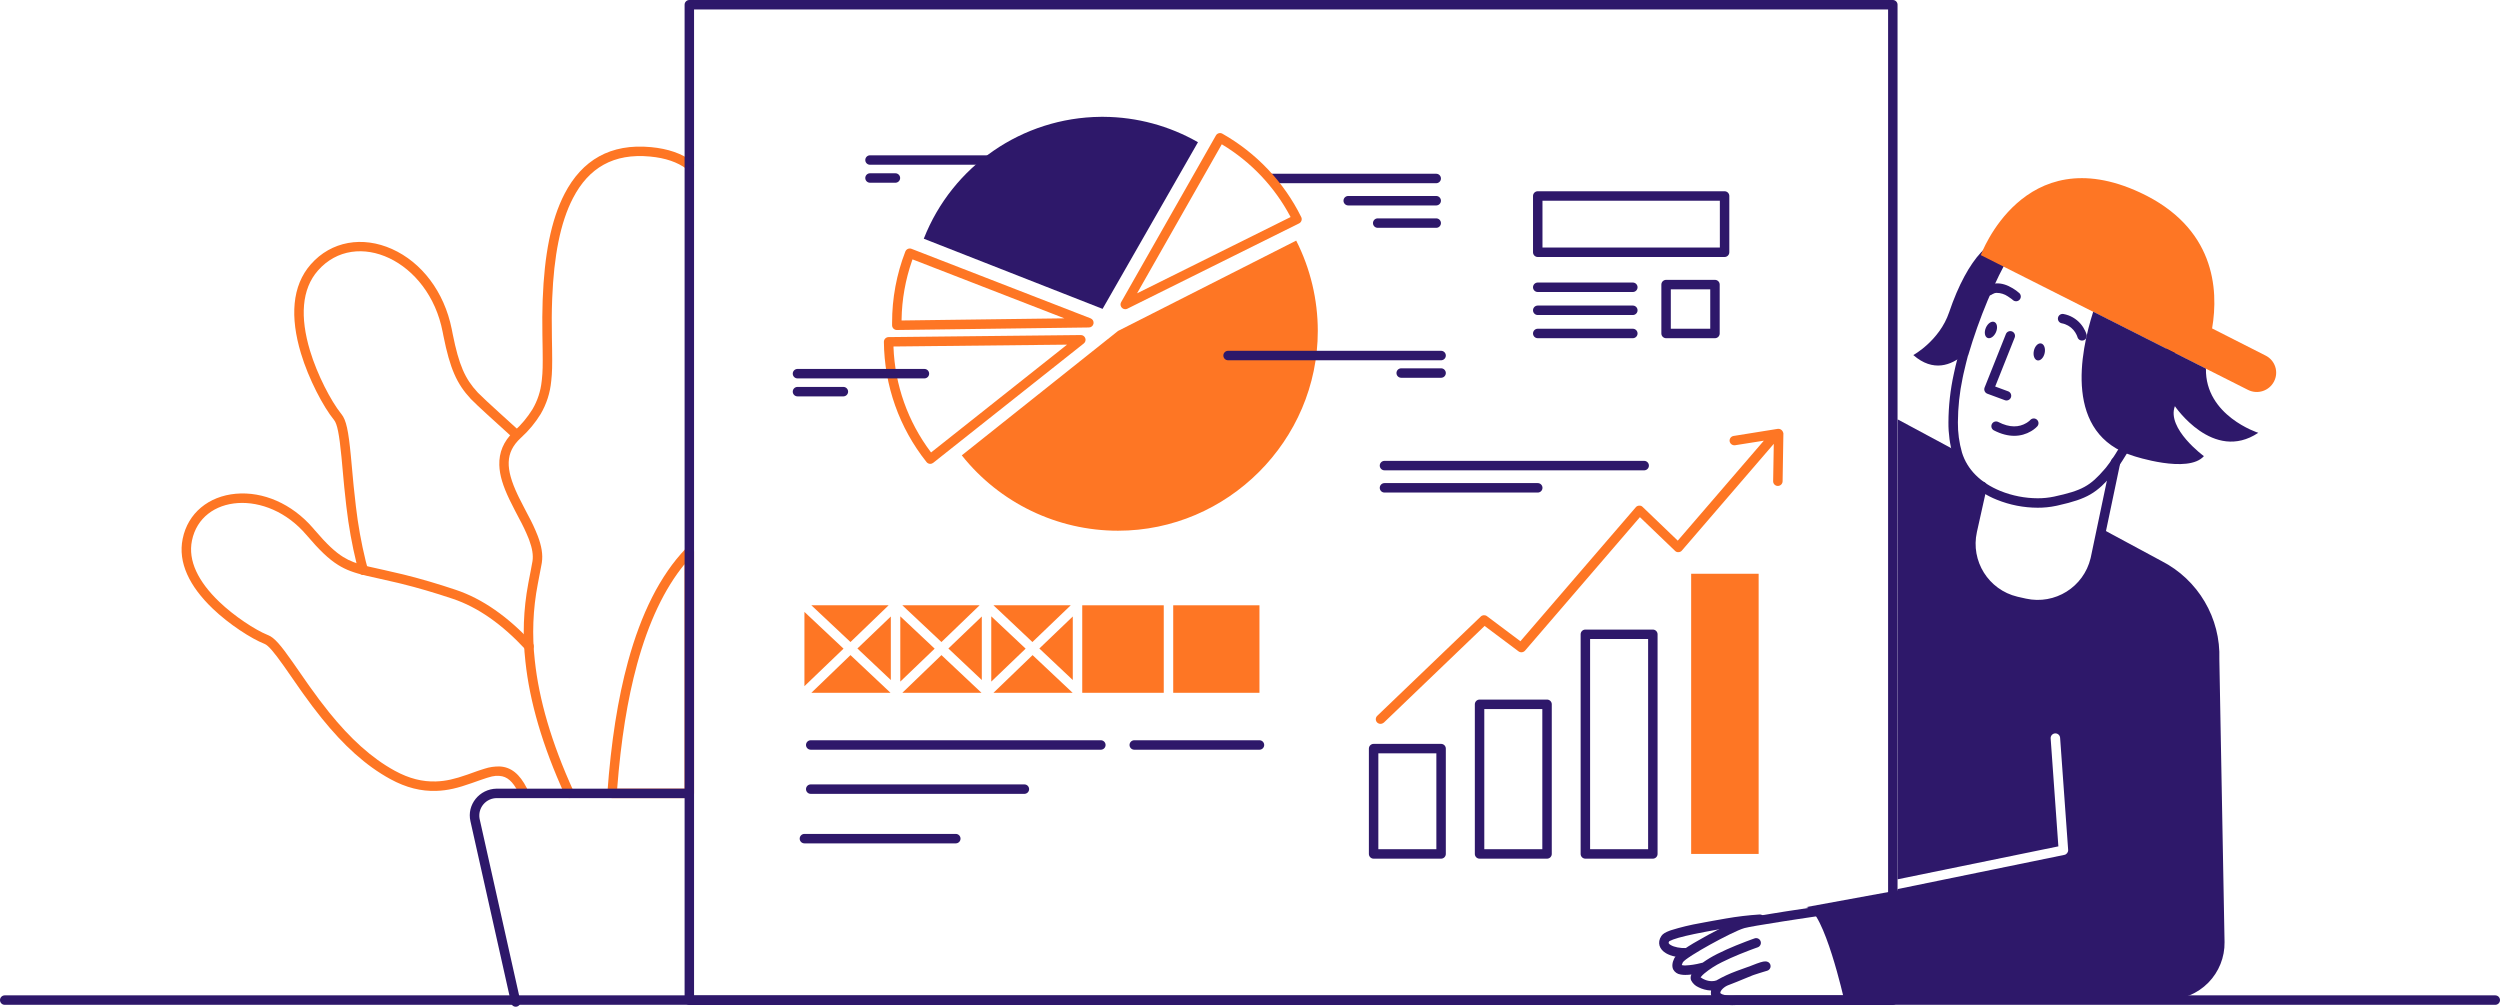
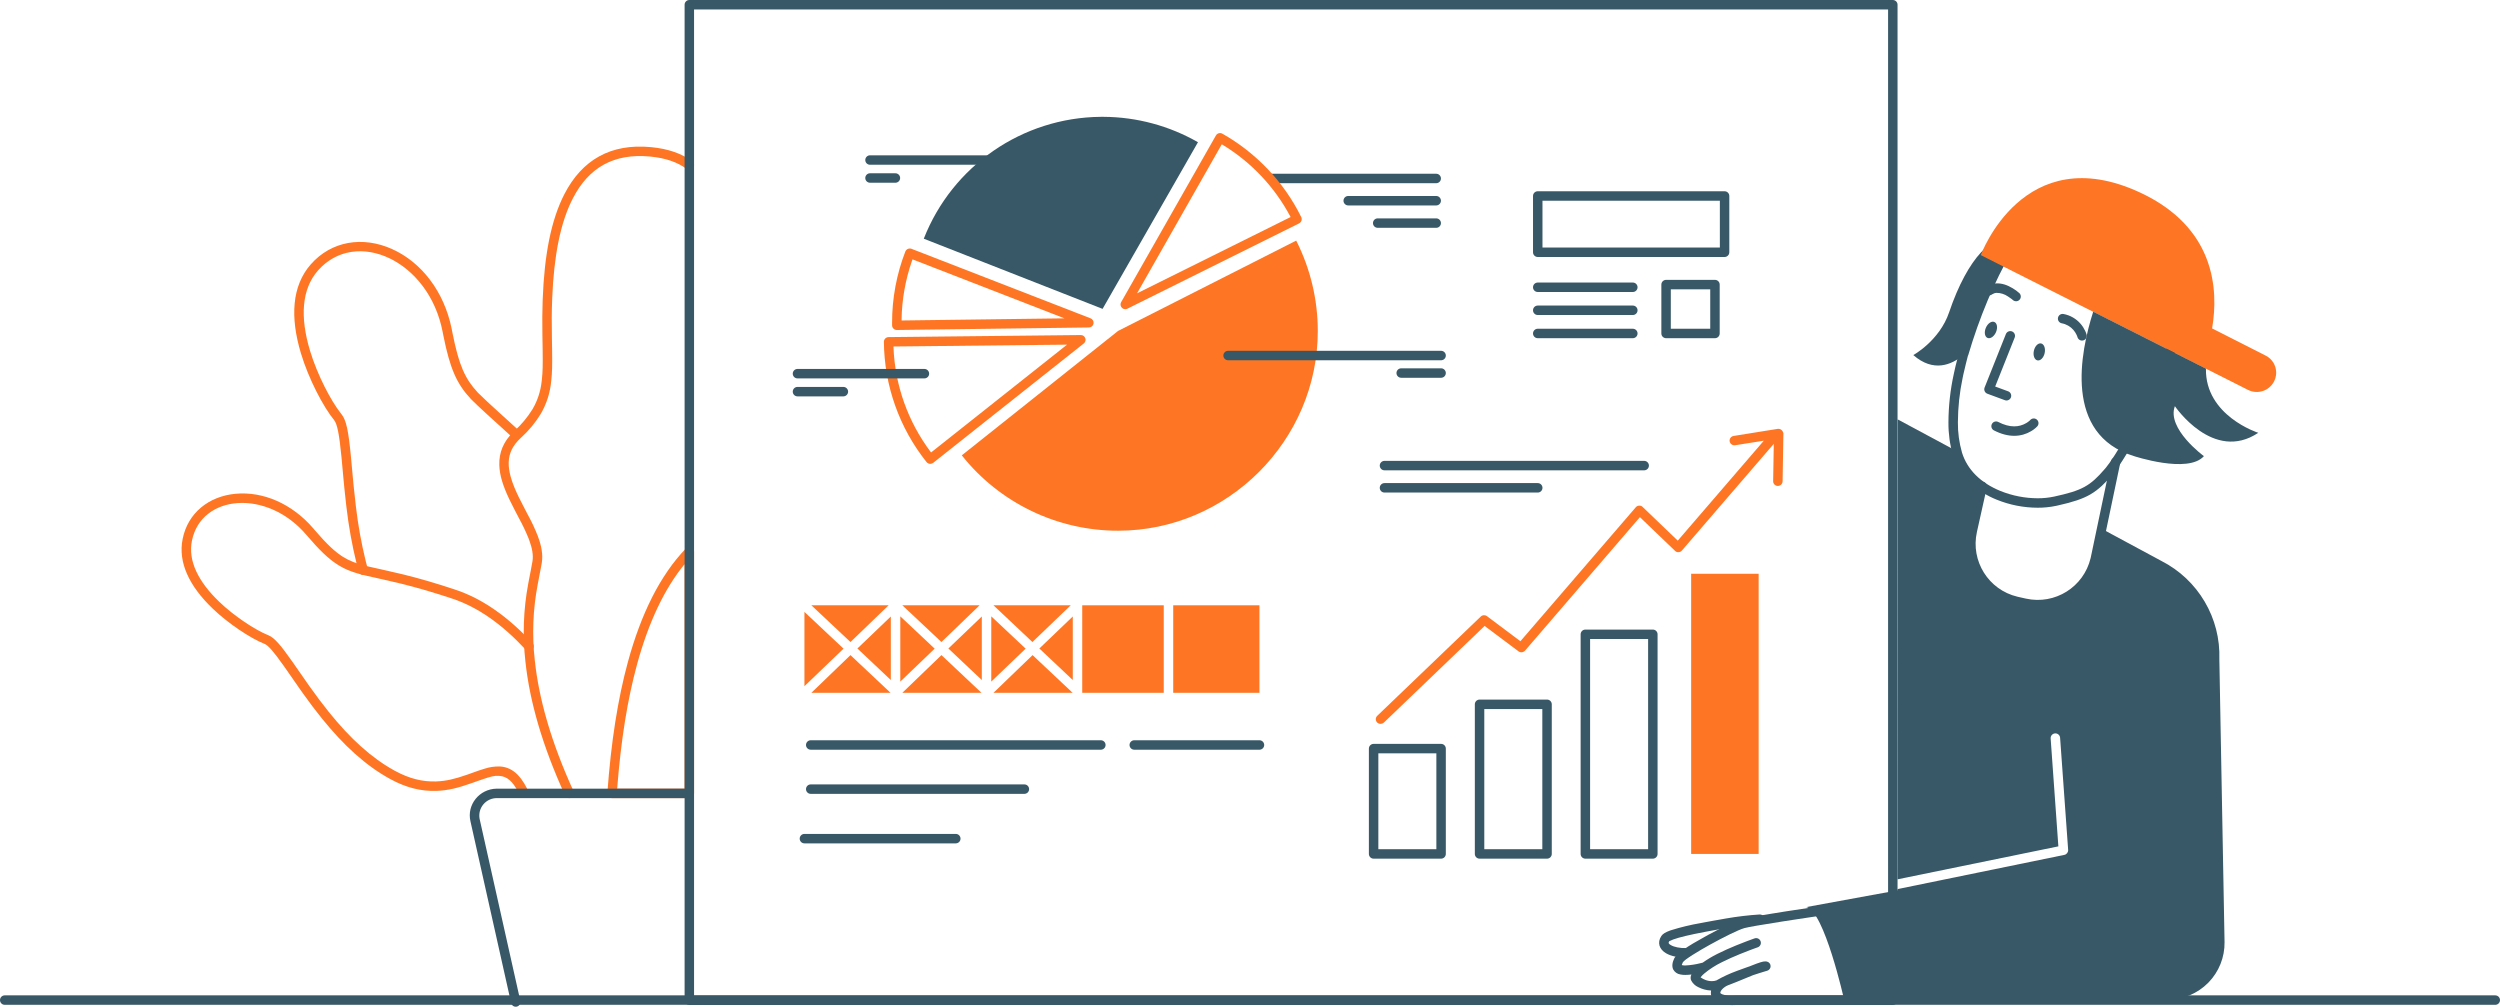
<svg xmlns="http://www.w3.org/2000/svg" viewBox="0 0 1585.6 638.5">
  <g id="graphs_and_statistics_outline_II" data-name="graphs and statistics/outline_II" transform="translate(2.6 2.6)">
    <g id="graphs_and_statistics_outline_II-2" data-name="graphs and statistics/outline_II">
      <g id="graphs_and_statistics_outline_II-3" data-name="graphs and statistics_outline_II">
        <g id="flower_1_" transform="translate(115 93)">
          <g id="leaves_1_">
            <g id="leaf_IV_1_" transform="translate(72 60)">
              <path id="Path" d="M10.529,14.177C23.51-.563,43.377-3.859,62.046,4.522,80.732,12.911,95.118,31.493,99.884,55.27l.472,2.411.164.822c3.947,19.6,7.747,28.251,15.8,36.919l.28.3c4.264,4.432,22.753,20.943,25.431,23.452a3,3,0,1,1-4.1,4.378l-2.583-2.357c-6.035-5.469-19.816-17.872-23.284-21.539l-.137-.146c-8.906-9.586-13.139-19.224-17.287-39.818q-.251-1.247-.505-2.565c-8.709-45.49-55.049-66.293-79.1-38.981C4.647,29.933,3.6,47.719,10,68.969c4.613,15.316,13.293,31.91,19.623,39.848l.282.35c3.119,3.835,4.464,10.639,6,26.487l1.477,16.056.314,3.253c.451,4.577.9,8.666,1.394,12.706a282.075,282.075,0,0,0,6.21,34.616q.658,2.617,1.37,5.167a3,3,0,1,1-5.779,1.615q-.734-2.626-1.41-5.319A287.893,287.893,0,0,1,33.134,168.4l-.229-1.893c-.413-3.482-.795-7.042-1.18-10.951l-.4-4.19c-.339-3.644-1.077-11.822-1.225-13.4l-.164-1.722c-1.384-14.24-2.661-20.81-4.679-23.291-6.851-8.4-16.091-25.966-21-42.255C-2.679,47.67-1.514,27.851,10.529,14.177Z" transform="translate(-2.98 -2.159)" fill="#fe7624" />
            </g>
            <g id="leaf_II_1_" transform="translate(0 220)">
              <path id="Path-2" data-name="Path" d="M34.433.191C51.6-1.342,69.878,6.4,83.3,21.906l1.3,1.518c7.505,8.741,12.78,13.7,17.923,16.892,4.256,2.644,8.529,4.225,15.686,5.954l1.029.242c2.6.586,15.466,3.429,20.74,4.721l2.185.542c9.852,2.473,20.012,5.432,31.624,9.321C191,66.833,207.176,78.333,222.537,94.9a3,3,0,1,1-4.4,4.079c-14.726-15.884-30.1-26.809-46.253-32.195-11.891-3.982-22.217-6.971-32.26-9.461l-2.695-.654c-6.355-1.505-18.525-4.187-19.487-4.415-8.109-1.925-13.063-3.723-18.087-6.844C93.381,41.7,87.5,36.1,79.152,26.284,54.177-3.1,12.516.622,6.576,29.946,3.969,42.613,10.529,55.9,23.9,68.726,33.543,77.97,46.645,86.5,54.44,89.691l.392.158c4.013,1.572,7.906,6.125,15.681,17.221l9.01,12.948,1.62,2.3c4.366,6.145,8.33,11.44,12.4,16.482,13.414,16.619,26.887,29.011,41.737,37.111,9.1,4.982,17.588,7.025,26.045,6.749,6.346-.207,11.949-1.534,19.916-4.321l5.895-2.108,1.4-.488c1.333-.457,2.474-.825,3.573-1.147a28.826,28.826,0,0,1,9.735-1.434c7.08.387,12.572,4.711,17.172,13.827a3,3,0,1,1-5.357,2.7c-3.638-7.21-7.3-10.172-11.882-10.522l-.541-.031c-3.041-.146-4.588.161-12.359,2.87l-4.9,1.728c-8.892,3.151-15.167,4.682-22.455,4.92-9.534.311-19.088-1.988-29.119-7.481-15.639-8.53-29.662-21.427-43.528-38.607-3.911-4.845-7.714-9.9-11.843-15.683l-1.848-2.608-9.57-13.747-.945-1.342c-6.163-8.708-9.641-12.733-11.918-13.71l-.113-.046c-8.482-3.35-22.526-12.44-32.887-22.375C5.042,58.956-2.412,43.853.7,28.746,4,12.429,17.211,1.728,34.433.191Z" transform="translate(-2.437 -2.641)" fill="#fe7624" />
            </g>
            <path id="Path-3" data-name="Path" d="M41.4,29.935C52.489,8.562,70.505-2.093,96.208.341c10.826,1.012,19.489,4.041,26.114,8.982a3,3,0,1,1-3.587,4.81c-5.686-4.24-13.3-6.9-23.089-7.818C72.462,4.12,56.725,13.426,46.729,32.7c-8.09,15.6-12.083,36.853-13.161,63.38l-.042,1.064c-.3,7.931-.315,14.223-.152,24.33l.125,7.616c.141,10.032.035,14.249-.539,19.418l-.031.273a50.385,50.385,0,0,1-6.7,20.856A68.8,68.8,0,0,1,14.07,184.362l-.594.559c-9.8,9.15-9.6,19.453-1.84,35.9l.78,1.625c.96,1.969,2,4,3.629,7.109l2.349,4.5a111.528,111.528,0,0,1,6,12.879c2.415,6.352,3.36,11.8,2.6,16.844l-.148.9c-.582,3.348-2.239,11.714-2.415,12.67a160.322,160.322,0,0,0-1.89,48.686c2.612,24.435,10.383,51.778,24.617,82.954a3,3,0,1,1-5.458,2.492c-14.494-31.746-22.441-59.711-25.125-84.808a165.812,165.812,0,0,1,1.773-49.4l.27-1.464c.444-2.309,2.144-10.918,2.445-12.918.563-3.741-.144-8.048-2.071-13.274l-.38-1a117.438,117.438,0,0,0-6-12.676l-2.764-5.291c-1.447-2.783-2.4-4.683-3.384-6.733C2.351,215.3.2,208.51.013,201.977-.215,194.028,2.634,187.008,9,180.895l.379-.359a63.962,63.962,0,0,0,11.684-13.96,44.021,44.021,0,0,0,5.819-17.764l.141-1.222c.515-4.755.61-8.865.474-18.507l-.158-9.816c-.118-8.409-.092-14.235.146-21.123l.044-1.227C28.575,69.084,32.708,46.7,41.4,29.935Z" transform="translate(199.071 -2.628)" fill="#fe7624" />
            <path id="Path-4" data-name="Path" d="M52,159.306H3a3,3,0,0,1-2.993-3.217C2.371,123.569,6.652,96.31,13.094,72.752c2.084-7.62,4.417-14.9,6.935-21.63a189.574,189.574,0,0,1,8.388-19.245,145.007,145.007,0,0,1,9.911-16.763A114.894,114.894,0,0,1,49.834.931,2.952,2.952,0,0,1,51.977,0,2.986,2.986,0,0,1,55,3.006v153.3A3,3,0,0,1,52,159.306Zm-3-148.4-.128.156C36.231,26.5,26.14,47.792,18.881,74.335c-6.125,22.4-10.259,48.192-12.638,78.849l-.009.122H49Z" transform="translate(267.6 251.294)" fill="#fe7624" />
          </g>
-           <path id="pot_2_" d="M138.353,0a3,3,0,0,1,.176,5.995L138.353,6h-121A11.074,11.074,0,0,0,6.223,19.079L32.081,134.645a3,3,0,0,1-5.812,1.481l-.043-.171L.429,20.672C-1.986,10.165,6.095.2,17.021,0l.332,0Z" transform="translate(180.347 404.6)" fill="#2e186a" />
+           <path id="pot_2_" d="M138.353,0a3,3,0,0,1,.176,5.995L138.353,6h-121A11.074,11.074,0,0,0,6.223,19.079L32.081,134.645a3,3,0,0,1-5.812,1.481l-.043-.171L.429,20.672C-1.986,10.165,6.095.2,17.021,0l.332,0Z" transform="translate(180.347 404.6)" fill="#385867" />
        </g>
        <g id="whiteboard_2_" transform="translate(434)">
-           <path id="shape_15_" d="M766.3,637.4H3a3,3,0,0,1-3-3V3A3,3,0,0,1,3,0H766.3a3,3,0,0,1,3,3V634.4A3,3,0,0,1,766.3,637.4ZM6,6V631.4H763.3V6Z" transform="translate(-2.4 -2.6)" fill="#2e186a" />
+           <path id="shape_15_" d="M766.3,637.4H3a3,3,0,0,1-3-3V3A3,3,0,0,1,3,0H766.3a3,3,0,0,1,3,3V634.4A3,3,0,0,1,766.3,637.4ZM6,6V631.4H763.3V6Z" transform="translate(-2.4 -2.6)" fill="#385867" />
          <g id="graph_5_" transform="translate(434 269)">
-             <path id="Rectangle" d="M45.8,72.8H3a3,3,0,0,1-3-3V3A3,3,0,0,1,3,0H45.8a3,3,0,0,1,3,3V69.8A3,3,0,0,1,45.8,72.8ZM6,6V66.8H42.8V6Z" transform="translate(-2.4 200.2)" fill="#2e186a" />
-             <path id="Rectangle-2" data-name="Rectangle" d="M45.8,100.9H3a3,3,0,0,1-3-3V3A3,3,0,0,1,3,0H45.8a3,3,0,0,1,3,3V97.9A3,3,0,0,1,45.8,100.9ZM6,6V94.9H42.8V6Z" transform="translate(64.8 172.1)" fill="#2e186a" />
-             <path id="Rectangle-3" data-name="Rectangle" d="M45.8,145.3H3a3,3,0,0,1-3-3V3A3,3,0,0,1,3,0H45.8a3,3,0,0,1,3,3V142.3A3,3,0,0,1,45.8,145.3ZM6,6H6V139.3H42.8V6H6Z" transform="translate(131.9 127.7)" fill="#2e186a" />
+             <path id="Rectangle" d="M45.8,72.8H3a3,3,0,0,1-3-3V3A3,3,0,0,1,3,0H45.8a3,3,0,0,1,3,3V69.8A3,3,0,0,1,45.8,72.8ZM6,6V66.8H42.8V6Z" transform="translate(-2.4 200.2)" fill="#385867" />
+             <path id="Rectangle-2" data-name="Rectangle" d="M45.8,100.9H3a3,3,0,0,1-3-3V3A3,3,0,0,1,3,0H45.8a3,3,0,0,1,3,3V97.9A3,3,0,0,1,45.8,100.9ZM6,6V94.9H42.8V6Z" transform="translate(64.8 172.1)" fill="#385867" />
+             <path id="Rectangle-3" data-name="Rectangle" d="M45.8,145.3H3a3,3,0,0,1-3-3V3A3,3,0,0,1,3,0H45.8a3,3,0,0,1,3,3V142.3A3,3,0,0,1,45.8,145.3ZM6,6H6V139.3H42.8V6H6Z" transform="translate(131.9 127.7)" fill="#385867" />
            <rect id="Rectangle-4" data-name="Rectangle" width="42.8" height="177.7" transform="translate(202 92.3)" fill="#fe7624" />
            <path id="arrow_1_" d="M257.313.725a3.1,3.1,0,0,0-2.4-.7l-28,4.5a3.011,3.011,0,0,0-2.5,3.4,3.09,3.09,0,0,0,3.4,2.5l18.3-2.9-54.6,63.4-22.3-21.4a2.651,2.651,0,0,0-2.2-.8,2.814,2.814,0,0,0-2.1,1l-73.2,85-21.2-15.9a3.028,3.028,0,0,0-3.9.2l-65.7,63a2.988,2.988,0,0,0-.1,4.2,3.1,3.1,0,0,0,2.2.9,3.439,3.439,0,0,0,2.1-.8l63.9-61.3,21.5,16.1a3.077,3.077,0,0,0,4.1-.4l72.9-84.7,22.3,21.4a2.651,2.651,0,0,0,2.2.8,2.814,2.814,0,0,0,2.1-1l58.3-67.7-.4,23.7a2.946,2.946,0,0,0,3,3h0a3.009,3.009,0,0,0,3-3l.5-30.3A3.738,3.738,0,0,0,257.313.725Z" transform="translate(1.987 0.375)" fill="#fe7624" />
          </g>
          <g id="layout_II_1_" transform="translate(73 381)">
            <g id="lines_8_" transform="translate(0 88)">
-               <path id="Path-5" data-name="Path" d="M187,0a3,3,0,0,1,.176,5.995L187,6H3A3,3,0,0,1,2.824.005L3,0Z" transform="translate(1.6 -2.1)" fill="#2e186a" />
-               <path id="Path-6" data-name="Path" d="M138.5,0a3,3,0,0,1,.176,5.995L138.5,6H3A3,3,0,0,1,2.824.005L3,0Z" transform="translate(1.6 25.9)" fill="#2e186a" />
-               <path id="Path-7" data-name="Path" d="M99,0a3,3,0,0,1,.176,5.995L99,6H3A3,3,0,0,1,2.824.005L3,0Z" transform="translate(-2.4 57.3)" fill="#2e186a" />
-               <path id="Path-8" data-name="Path" d="M82.4,0a3,3,0,0,1,.176,5.995L82.4,6H3A3,3,0,0,1,2.824.005L3,0Z" transform="translate(206.8 -2.1)" fill="#2e186a" />
+               <path id="Path-5" data-name="Path" d="M187,0a3,3,0,0,1,.176,5.995L187,6H3A3,3,0,0,1,2.824.005L3,0Z" transform="translate(1.6 -2.1)" fill="#385867" />
+               <path id="Path-6" data-name="Path" d="M138.5,0a3,3,0,0,1,.176,5.995L138.5,6H3A3,3,0,0,1,2.824.005L3,0Z" transform="translate(1.6 25.9)" fill="#385867" />
+               <path id="Path-7" data-name="Path" d="M99,0a3,3,0,0,1,.176,5.995L99,6H3A3,3,0,0,1,2.824.005L3,0Z" transform="translate(-2.4 57.3)" fill="#385867" />
+               <path id="Path-8" data-name="Path" d="M82.4,0a3,3,0,0,1,.176,5.995L82.4,6H3A3,3,0,0,1,2.824.005L3,0Z" transform="translate(206.8 -2.1)" fill="#385867" />
            </g>
            <g id="oragne_bar">
              <path id="Path-9" data-name="Path" d="M0,20.3l21.2,20V0Z" transform="translate(91.9 7.4)" fill="#fe7624" />
              <path id="Path-10" data-name="Path" d="M0,41.4,21.8,20.5,0,0Z" transform="translate(61.4 7.3)" fill="#fe7624" />
              <path id="Path-11" data-name="Path" d="M49,0H0L24.7,23.3Z" transform="translate(120.5 0.3)" fill="#fe7624" />
              <path id="Path-12" data-name="Path" d="M24.8,0,0,23.9H50.2Z" transform="translate(62.7 31.9)" fill="#fe7624" />
              <path id="Path-13" data-name="Path" d="M0,41.4,21.8,20.5,0,0Z" transform="translate(119.1 7.3)" fill="#fe7624" />
              <path id="Path-14" data-name="Path" d="M0,0V47.1L24.8,23.3Z" transform="translate(0.6 4.5)" fill="#fe7624" />
              <path id="Path-15" data-name="Path" d="M24.8,0,0,23.9H50.2Z" transform="translate(5 31.9)" fill="#fe7624" />
              <path id="Path-16" data-name="Path" d="M49,0H0L24.8,23.3Z" transform="translate(5 0.3)" fill="#fe7624" />
              <path id="Path-17" data-name="Path" d="M21.2,40.3V0L0,20.3Z" transform="translate(149.6 7.4)" fill="#fe7624" />
              <path id="Path-18" data-name="Path" d="M0,20.3l21.2,20V0Z" transform="translate(34.2 7.4)" fill="#fe7624" />
              <path id="Path-19" data-name="Path" d="M24.8,0,0,23.9H50.2Z" transform="translate(120.5 31.9)" fill="#fe7624" />
              <path id="Path-20" data-name="Path" d="M49,0H0L24.8,23.3Z" transform="translate(62.7 0.3)" fill="#fe7624" />
              <path id="Path-21" data-name="Path" d="M51.7,0H0V55.5H51.7Z" transform="translate(176.8 0.3)" fill="#fe7624" />
              <path id="Path-22" data-name="Path" d="M54.7,0H0V55.5H54.7Z" transform="translate(234.5 0.3)" fill="#fe7624" />
              <path id="Path-23" data-name="Path" d="M.4.45c.1.1.1.1.2.1V.45Z" transform="translate(170.2 55.35)" fill="#fe7624" />
            </g>
          </g>
          <g id="layout_3_" transform="translate(538 121)">
-             <path id="Rectangle-5" data-name="Rectangle" d="M34,37H3a3,3,0,0,1-3-3V3A3,3,0,0,1,3,0H34a3,3,0,0,1,3,3V34A3,3,0,0,1,34,37ZM6,6V31H31V6Z" transform="translate(79.1 53.9)" fill="#2e186a" />
-             <path id="Rectangle-6" data-name="Rectangle" d="M121.5,41.7H3a3,3,0,0,1-3-3V3A3,3,0,0,1,3,0H121.5a3,3,0,0,1,3,3V38.7A3,3,0,0,1,121.5,41.7ZM6,6V35.7H118.5V6Z" transform="translate(-2.3 -2.3)" fill="#2e186a" />
-             <path id="Path-24" data-name="Path" d="M63.3,0a3,3,0,0,1,.176,5.995L63.3,6H3A3,3,0,0,1,2.824.005L3,0Z" transform="translate(-2.3 84.9)" fill="#2e186a" />
-             <path id="Path-25" data-name="Path" d="M63.3,0a3,3,0,0,1,.176,5.995L63.3,6H3A3,3,0,0,1,2.824.005L3,0Z" transform="translate(-2.3 70.2)" fill="#2e186a" />
-             <path id="Path-26" data-name="Path" d="M63.3,0a3,3,0,0,1,.176,5.995L63.3,6H3A3,3,0,0,1,2.824.005L3,0Z" transform="translate(-2.3 55.6)" fill="#2e186a" />
+             <path id="Rectangle-5" data-name="Rectangle" d="M34,37H3a3,3,0,0,1-3-3V3A3,3,0,0,1,3,0H34a3,3,0,0,1,3,3V34A3,3,0,0,1,34,37ZM6,6V31H31V6Z" transform="translate(79.1 53.9)" fill="#385867" />
+             <path id="Rectangle-6" data-name="Rectangle" d="M121.5,41.7H3a3,3,0,0,1-3-3V3A3,3,0,0,1,3,0H121.5a3,3,0,0,1,3,3V38.7A3,3,0,0,1,121.5,41.7ZM6,6V35.7H118.5V6Z" transform="translate(-2.3 -2.3)" fill="#385867" />
+             <path id="Path-24" data-name="Path" d="M63.3,0a3,3,0,0,1,.176,5.995L63.3,6H3A3,3,0,0,1,2.824.005L3,0Z" transform="translate(-2.3 84.9)" fill="#385867" />
+             <path id="Path-25" data-name="Path" d="M63.3,0a3,3,0,0,1,.176,5.995L63.3,6H3A3,3,0,0,1,2.824.005L3,0Z" transform="translate(-2.3 70.2)" fill="#385867" />
+             <path id="Path-26" data-name="Path" d="M63.3,0a3,3,0,0,1,.176,5.995L63.3,6H3A3,3,0,0,1,2.824.005L3,0Z" transform="translate(-2.3 55.6)" fill="#385867" />
          </g>
          <g id="lines_7_" transform="translate(441 292)">
-             <path id="Path-27" data-name="Path" d="M167.7,0a3,3,0,0,1,.176,5.995L167.7,6H3A3,3,0,0,1,2.824.005L3,0Z" transform="translate(-2.5 -2.3)" fill="#2e186a" />
-             <path id="Path-28" data-name="Path" d="M100.2,0a3,3,0,0,1,.176,5.995L100.2,6H3A3,3,0,0,1,2.824.005L3,0Z" transform="translate(-2.5 11.8)" fill="#2e186a" />
+             <path id="Path-27" data-name="Path" d="M167.7,0a3,3,0,0,1,.176,5.995L167.7,6H3A3,3,0,0,1,2.824.005L3,0Z" transform="translate(-2.5 -2.3)" fill="#385867" />
+             <path id="Path-28" data-name="Path" d="M100.2,0a3,3,0,0,1,.176,5.995L100.2,6H3A3,3,0,0,1,2.824.005L3,0Z" transform="translate(-2.5 11.8)" fill="#385867" />
          </g>
          <g id="circle_graph_4_" transform="translate(69 71)">
            <path id="Path-29" data-name="Path" d="M99.1,57.3,212.1,0a126.927,126.927,0,0,1,13.7,57.3c0,69.5-57.2,126.7-126.7,126.7A126.586,126.586,0,0,1,0,136.2Z" transform="translate(104.4 79)" fill="#fe7624" />
-             <path id="Path-30" data-name="Path" d="M107.7,0a3,3,0,0,1,.176,5.995L107.7,6H3A3,3,0,0,1,2.824.005L3,0Z" transform="translate(297.6 36.6)" fill="#2e186a" />
-             <path id="Path-31" data-name="Path" d="M58.8,0a3,3,0,0,1,.176,5.995L58.8,6H3A3,3,0,0,1,2.824.005L3,0Z" transform="translate(346.5 50.7)" fill="#2e186a" />
-             <path id="Path-32" data-name="Path" d="M40.1,0a3,3,0,0,1,.176,5.995L40.1,6H3A3,3,0,0,1,2.824.005L3,0Z" transform="translate(365.2 64.9)" fill="#2e186a" />
-             <path id="Path-33" data-name="Path" d="M138.1,0a3,3,0,0,1,.176,5.995L138.1,6H3A3,3,0,0,1,2.824.005L3,0Z" transform="translate(270.3 148.9)" fill="#2e186a" />
-             <path id="Path-34" data-name="Path" d="M28.3,0a3,3,0,0,1,.176,5.995L28.3,6H3A3,3,0,0,1,2.824.005L3,0Z" transform="translate(380.1 160)" fill="#2e186a" />
+             <path id="Path-30" data-name="Path" d="M107.7,0a3,3,0,0,1,.176,5.995L107.7,6H3A3,3,0,0,1,2.824.005L3,0Z" transform="translate(297.6 36.6)" fill="#385867" />
+             <path id="Path-31" data-name="Path" d="M58.8,0a3,3,0,0,1,.176,5.995L58.8,6H3A3,3,0,0,1,2.824.005L3,0Z" transform="translate(346.5 50.7)" fill="#385867" />
+             <path id="Path-32" data-name="Path" d="M40.1,0a3,3,0,0,1,.176,5.995L40.1,6H3A3,3,0,0,1,2.824.005L3,0Z" transform="translate(365.2 64.9)" fill="#385867" />
+             <path id="Path-33" data-name="Path" d="M138.1,0a3,3,0,0,1,.176,5.995L138.1,6H3A3,3,0,0,1,2.824.005L3,0Z" transform="translate(270.3 148.9)" fill="#385867" />
+             <path id="Path-34" data-name="Path" d="M28.3,0a3,3,0,0,1,.176,5.995L28.3,6H3A3,3,0,0,1,2.824.005L3,0Z" transform="translate(380.1 160)" fill="#385867" />
            <g id="Group" transform="translate(46 27)">
-               <path id="Path-35" data-name="Path" d="M83.5,0a3,3,0,0,1,.176,5.995L83.5,6H3A3,3,0,0,1,2.824.005L3,0Z" transform="translate(-2.8 -2.1)" fill="#2e186a" />
-               <path id="Path-36" data-name="Path" d="M19.1,0a3,3,0,0,1,.176,5.995L19.1,6H3A3,3,0,0,1,2.824.005L3,0Z" transform="translate(-2.8 9.3)" fill="#2e186a" />
+               <path id="Path-35" data-name="Path" d="M83.5,0a3,3,0,0,1,.176,5.995L83.5,6H3A3,3,0,0,1,2.824.005L3,0Z" transform="translate(-2.8 -2.1)" fill="#385867" />
+               <path id="Path-36" data-name="Path" d="M19.1,0a3,3,0,0,1,.176,5.995L19.1,6H3A3,3,0,0,1,2.824.005L3,0Z" transform="translate(-2.8 9.3)" fill="#385867" />
            </g>
            <path id="Path-37" data-name="Path" d="M29.4,81.7h0a2.986,2.986,0,0,1-2.35-1.133A124.147,124.147,0,0,1,0,4.332,3,3,0,0,1,2.968,1.3L124.868,0h.036a2.963,2.963,0,0,1,2.83,2.015,2.934,2.934,0,0,1-.97,3.337l-95.5,75.7A2.968,2.968,0,0,1,29.4,81.7ZM116.169,6.092,6.07,7.267l.016.444a117.947,117.947,0,0,0,23.6,66.447l.233.307Z" transform="translate(55 138.9)" fill="#fe7624" />
            <path id="Path-38" data-name="Path" d="M3,51.7a3,3,0,0,1-3-3V47.1A124.721,124.721,0,0,1,8.4,1.919,3.018,3.018,0,0,1,11.2,0a2.988,2.988,0,0,1,1.085.2l113.6,44.1a3,3,0,0,1-1.047,5.8L3.039,51.7ZM12.949,6.9l-.327.924A118.84,118.84,0,0,0,6.017,45.067l-.007.593,103.3-1.357Z" transform="translate(60.2 83.999)" fill="#fe7624" />
            <path id="Path-39" data-name="Path" d="M3,111.715A3.03,3.03,0,0,1,.4,110.186a2.911,2.911,0,0,1,0-2.968l60.1-105.7A3,3,0,0,1,64.594.391a124.111,124.111,0,0,1,29,22.711,123.093,123.093,0,0,1,21.013,30.172,3.005,3.005,0,0,1-1.356,4.013l-108.9,54.1A3.021,3.021,0,0,1,3,111.715ZM64.222,7.121,10.477,101.643l97.389-48.382-.189-.359a117.828,117.828,0,0,0-43.1-45.568Z" transform="translate(205.085 10.799)" fill="#fe7624" />
-             <path id="Path-40" data-name="Path" d="M173.9,16.1A121.894,121.894,0,0,0,114.2,0h-2A121.762,121.762,0,0,0,0,77.3l113.4,44.5Z" transform="translate(80.3 0.5)" fill="#2e186a" />
-             <path id="Path-41" data-name="Path" d="M83.5,0a3,3,0,0,1,.176,5.995L83.5,6H3A3,3,0,0,1,2.824.005L3,0Z" transform="translate(-2.8 160.4)" fill="#2e186a" />
-             <path id="Path-42" data-name="Path" d="M32.1,0a3,3,0,0,1,.176,5.995L32.1,6H3A3,3,0,0,1,2.824.005L3,0Z" transform="translate(-2.8 171.8)" fill="#2e186a" />
+             <path id="Path-40" data-name="Path" d="M173.9,16.1A121.894,121.894,0,0,0,114.2,0h-2A121.762,121.762,0,0,0,0,77.3l113.4,44.5Z" transform="translate(80.3 0.5)" fill="#385867" />
+             <path id="Path-41" data-name="Path" d="M83.5,0a3,3,0,0,1,.176,5.995L83.5,6H3A3,3,0,0,1,2.824.005L3,0Z" transform="translate(-2.8 160.4)" fill="#385867" />
+             <path id="Path-42" data-name="Path" d="M32.1,0a3,3,0,0,1,.176,5.995L32.1,6H3A3,3,0,0,1,2.824.005L3,0Z" transform="translate(-2.8 171.8)" fill="#385867" />
          </g>
        </g>
        <g id="man_7_" transform="translate(1052 110)">
          <g id="hand_II_7_" transform="translate(0 463)">
-             <path id="Path-43" data-name="Path" d="M63.732.006a3,3,0,0,1,.374,5.988A188.984,188.984,0,0,0,44.926,8.2l-8.46,1.486-3.665.661c-.927.17-1.82.335-2.69.5l-1.291.244c-9.329,1.775-16.028,3.342-19.927,4.78A15.449,15.449,0,0,0,6.77,16.8c-.121.068-.224.131-.306.186l-.119.084c-.586.946-.407,1.444.921,2.254l.172.1c2.148,1.263,5.839,2.008,9.676,1.875a3,3,0,1,1,.207,6c-4.894.169-9.692-.8-12.924-2.7C.115,22.08-1.36,17.848,1.412,13.653c.941-1.432,2.674-2.406,5.4-3.413l.619-.222A147.572,147.572,0,0,1,26.369,5.449L29,4.948c1.539-.289,3.143-.583,4.883-.9L42.4,2.545A194.988,194.988,0,0,1,63.732.006Z" transform="translate(-2.319 4.4)" fill="#2e186a" />
-             <path id="Path-44" data-name="Path" d="M37.843,64.487c-4.187,0-7.469-.641-9.756-1.906a6.488,6.488,0,0,1-3.66-5.665l-.005-.24a7.115,7.115,0,0,1,.109-1.283l.033-.175-.284-.012A19.194,19.194,0,0,1,16.451,53.1a9.379,9.379,0,0,1-4.606-4.454l-.069-.194a4.6,4.6,0,0,1,.282-3.316l.032-.074-.2.026a30.727,30.727,0,0,1-3.679.25A15.41,15.41,0,0,1,5.354,45.1L5.1,45.045A6.2,6.2,0,0,1,.537,41.86c-.9-1.876-.655-4.39.69-7.079,1.4-2.865,7.819-7.353,20.192-14.125l1.86-1.01c8.507-4.577,16.819-8.528,20.215-9.608l.59-.176C46.851,9.09,55.754,7.545,71.3,5.139l3.322-.511c4.2-.643,8.7-1.323,13.4-2.021L99.971.846,105.6.031a3,3,0,0,1,3.3,2.094l.047.171,14.1,58.4a3,3,0,0,1-2.741,3.7l-.175.005h-79.5l-.342.02C39.442,64.464,38.622,64.487,37.843,64.487ZM58.91,36.754a4.777,4.777,0,0,1,.991.1l.085.019a3,3,0,0,1,.158,5.81l-.87.254-1.6.481c-.8.243-1.526.469-2.233.691l-.592.187c-.924.294-1.817.583-2.652.859L51.17,45.5l-3.256,1.324L41.03,49.654c-2.079.846-3.417,1.372-4.769,1.876l-.537.2c-2.951,1.047-5.314,3.535-5.3,4.9,0,.288.2.563,1.135.971a16.482,16.482,0,0,0,6.149.9c.687,0,1.418-.02,2.175-.06l.454-.026.186-.006H116.31L103.746,6.36,96.788,7.375,88.906,8.541c-3.577.533-6.73,1.006-9.639,1.448L69.92,11.426c-13.461,2.1-21.822,3.553-24.178,4.2l-.2.057C41.6,16.813,31.832,21.747,23.9,26.138c-7.446,4.123-16.444,9.558-17.3,11.3a7.23,7.23,0,0,0-.56,1.414l-.034.154L6,39.082l.155.047.215.052A8.883,8.883,0,0,0,8.2,39.34a47.587,47.587,0,0,0,9.872-1.508l1.17-.279.054-.04a69.667,69.667,0,0,1,8.969-5.383l.409-.208c1.768-.892,3.735-1.823,5.847-2.767,3.66-1.636,7.734-3.307,12.109-4.969l1.21-.456c.57-.213,1.145-.426,1.711-.634l1.372-.5,1.222-.433a3,3,0,0,1,2.128,5.608l-1.623.581-1.038.376c-.952.349-1.912.707-2.853,1.065-4.269,1.622-8.236,3.249-11.79,4.838-2.031.908-3.912,1.8-5.591,2.646a56.272,56.272,0,0,0-11.135,7.161A17.141,17.141,0,0,0,18.03,46.68l-.12.158.185.145a11.582,11.582,0,0,0,2.741,1.48,11.723,11.723,0,0,0,4.2.825,8.749,8.749,0,0,0,2.89-.471L28,48.792l.254-.154A82.418,82.418,0,0,1,40.379,43l.653-.252c2.045-.783,4.257-1.584,6.574-2.38l1.422-.482,1.39-.556C55.268,37.4,57.411,36.754,58.91,36.754Z" transform="translate(6.078 -2.6)" fill="#2e186a" />
+             <path id="Path-43" data-name="Path" d="M63.732.006a3,3,0,0,1,.374,5.988A188.984,188.984,0,0,0,44.926,8.2l-8.46,1.486-3.665.661c-.927.17-1.82.335-2.69.5l-1.291.244c-9.329,1.775-16.028,3.342-19.927,4.78A15.449,15.449,0,0,0,6.77,16.8c-.121.068-.224.131-.306.186l-.119.084c-.586.946-.407,1.444.921,2.254l.172.1c2.148,1.263,5.839,2.008,9.676,1.875a3,3,0,1,1,.207,6c-4.894.169-9.692-.8-12.924-2.7C.115,22.08-1.36,17.848,1.412,13.653c.941-1.432,2.674-2.406,5.4-3.413l.619-.222A147.572,147.572,0,0,1,26.369,5.449L29,4.948c1.539-.289,3.143-.583,4.883-.9L42.4,2.545A194.988,194.988,0,0,1,63.732.006Z" transform="translate(-2.319 4.4)" fill="#385867" />
+             <path id="Path-44" data-name="Path" d="M37.843,64.487c-4.187,0-7.469-.641-9.756-1.906a6.488,6.488,0,0,1-3.66-5.665l-.005-.24a7.115,7.115,0,0,1,.109-1.283l.033-.175-.284-.012A19.194,19.194,0,0,1,16.451,53.1a9.379,9.379,0,0,1-4.606-4.454l-.069-.194a4.6,4.6,0,0,1,.282-3.316l.032-.074-.2.026a30.727,30.727,0,0,1-3.679.25A15.41,15.41,0,0,1,5.354,45.1L5.1,45.045A6.2,6.2,0,0,1,.537,41.86c-.9-1.876-.655-4.39.69-7.079,1.4-2.865,7.819-7.353,20.192-14.125l1.86-1.01c8.507-4.577,16.819-8.528,20.215-9.608l.59-.176C46.851,9.09,55.754,7.545,71.3,5.139l3.322-.511c4.2-.643,8.7-1.323,13.4-2.021L99.971.846,105.6.031a3,3,0,0,1,3.3,2.094l.047.171,14.1,58.4a3,3,0,0,1-2.741,3.7l-.175.005h-79.5l-.342.02C39.442,64.464,38.622,64.487,37.843,64.487ZM58.91,36.754a4.777,4.777,0,0,1,.991.1l.085.019a3,3,0,0,1,.158,5.81l-.87.254-1.6.481c-.8.243-1.526.469-2.233.691l-.592.187c-.924.294-1.817.583-2.652.859L51.17,45.5l-3.256,1.324L41.03,49.654c-2.079.846-3.417,1.372-4.769,1.876l-.537.2c-2.951,1.047-5.314,3.535-5.3,4.9,0,.288.2.563,1.135.971a16.482,16.482,0,0,0,6.149.9c.687,0,1.418-.02,2.175-.06l.454-.026.186-.006H116.31L103.746,6.36,96.788,7.375,88.906,8.541c-3.577.533-6.73,1.006-9.639,1.448L69.92,11.426c-13.461,2.1-21.822,3.553-24.178,4.2l-.2.057C41.6,16.813,31.832,21.747,23.9,26.138c-7.446,4.123-16.444,9.558-17.3,11.3a7.23,7.23,0,0,0-.56,1.414l-.034.154L6,39.082l.155.047.215.052A8.883,8.883,0,0,0,8.2,39.34a47.587,47.587,0,0,0,9.872-1.508l1.17-.279.054-.04a69.667,69.667,0,0,1,8.969-5.383l.409-.208c1.768-.892,3.735-1.823,5.847-2.767,3.66-1.636,7.734-3.307,12.109-4.969l1.21-.456c.57-.213,1.145-.426,1.711-.634l1.372-.5,1.222-.433a3,3,0,0,1,2.128,5.608l-1.623.581-1.038.376c-.952.349-1.912.707-2.853,1.065-4.269,1.622-8.236,3.249-11.79,4.838-2.031.908-3.912,1.8-5.591,2.646a56.272,56.272,0,0,0-11.135,7.161A17.141,17.141,0,0,0,18.03,46.68l-.12.158.185.145a11.582,11.582,0,0,0,2.741,1.48,11.723,11.723,0,0,0,4.2.825,8.749,8.749,0,0,0,2.89-.471L28,48.792l.254-.154A82.418,82.418,0,0,1,40.379,43l.653-.252c2.045-.783,4.257-1.584,6.574-2.38l1.422-.482,1.39-.556C55.268,37.4,57.411,36.754,58.91,36.754Z" transform="translate(6.078 -2.6)" fill="#385867" />
          </g>
-           <path id="body_5_" d="M262,152.2a67.417,67.417,0,0,0-36.7-62.4L187.6,69.5l-4.1,18.6a37.5,37.5,0,0,1-44.7,28.5l-4.9-1.1a37.5,37.5,0,0,1-28.5-44.7l6.3-28.3c-7.2-5-12.9-11.8-15.6-20.6-.2-.6-.3-1.2-.5-1.7L58,0l-.1,291.7,102-20.9L155,202.3a3.007,3.007,0,0,1,6-.4l5.1,71.1a3.042,3.042,0,0,1-2.4,3.2L57.9,297.9v.8L0,309.3C11.4,311.5,24,368,24,368H229.4a35.94,35.94,0,0,0,35.9-36.5Z" transform="translate(91 153.4)" fill="#2e186a" />
+           <path id="body_5_" d="M262,152.2a67.417,67.417,0,0,0-36.7-62.4L187.6,69.5l-4.1,18.6a37.5,37.5,0,0,1-44.7,28.5l-4.9-1.1a37.5,37.5,0,0,1-28.5-44.7l6.3-28.3c-7.2-5-12.9-11.8-15.6-20.6-.2-.6-.3-1.2-.5-1.7L58,0l-.1,291.7,102-20.9L155,202.3a3.007,3.007,0,0,1,6-.4l5.1,71.1a3.042,3.042,0,0,1-2.4,3.2L57.9,297.9v.8L0,309.3C11.4,311.5,24,368,24,368H229.4a35.94,35.94,0,0,0,35.9-36.5Z" transform="translate(91 153.4)" fill="#385867" />
          <g id="head_10_" transform="translate(158)">
-             <path id="neck_5_" d="M91.865,2.385a3,3,0,0,1,5.9,1.059l-.031.174L84.93,64.653A40.5,40.5,0,0,1,37.3,95.568l-.654-.14-4.9-1.1A40.5,40.5,0,0,1,.833,46.7l.14-.654,6.3-28.3a3,3,0,0,1,5.89,1.131l-.033.173-6.3,28.3A34.495,34.495,0,0,0,32.5,88.345l.556.129,4.9,1.1A34.487,34.487,0,0,0,78.937,63.94l.128-.555Z" transform="translate(34.399 177.499)" fill="#2e186a" />
-             <path id="face_11_" d="M56.557,185.853h0A69.543,69.543,0,0,1,30.739,180.8a53.259,53.259,0,0,1-17.63-11.385,40.344,40.344,0,0,1-10.252-16.8A73.117,73.117,0,0,1,0,131.725a146.844,146.844,0,0,1,3.372-30.606c.69-3.321,1.469-6.612,2.315-9.783.1-.366.186-.69.268-.99l.256-.919.243-.853.269-.915V87.65l.018-.063A340.691,340.691,0,0,1,19.008,52.819,267.358,267.358,0,0,1,34.681,20.93l.662-1.125.28-.466A39.781,39.781,0,0,1,50.551,4.647,40.628,40.628,0,0,1,70.163,0a57.14,57.14,0,0,1,5.976.324A75.666,75.666,0,0,1,94.607,4.855a87.037,87.037,0,0,1,9.3,4.094l1.02.535a93.02,93.02,0,0,1,18.09,12.358,68.717,68.717,0,0,1,12.549,14.6A62.035,62.035,0,0,1,142.913,53a70.011,70.011,0,0,1,2.473,18.211,87.265,87.265,0,0,1-3.908,25.969c-.86,2.838-1.835,5.585-2.9,8.167-.744,1.806-1.3,2.991-1.642,3.668l-.159.316-2.746,5.17q-.57,1.065-1.177,2.194l-1.806,3.347c-3.444,6.357-6.751,12.327-9.83,17.743-.436.765-.792,1.388-1.12,1.959l-1.444,2.51c-6.535,11.288-11.194,18.524-14.244,22.122l-.327.384c-4.593,5.385-8.763,9.609-14.19,12.72-4.809,2.757-10.728,4.763-20.43,6.922l-1.205.265A55.276,55.276,0,0,1,56.557,185.853ZM12.413,89.25h0c-.541,2.085-1.978,7.624-2.937,12.023l-.167.783-.3,1.442A139.4,139.4,0,0,0,6,131.683a67.19,67.19,0,0,0,2.588,19.165c3.331,10.793,11.775,19.229,24.418,24.395a63.712,63.712,0,0,0,23.55,4.611A49.272,49.272,0,0,0,66.986,178.8c17.733-3.855,22.854-6.649,32.233-17.586l.774-.911c2.845-3.423,7.493-10.708,13.813-21.654l1.089-1.893L116,134.815c3.326-5.848,6.943-12.389,10.749-19.443l.413-.768c.827-1.534,1.606-2.988,2.316-4.32l1.857-3.5.3-.6c.066-.134.144-.3.231-.484l.342-.743c.177-.4.335-.754.481-1.1l.338-.8c.991-2.406,1.9-4.97,2.7-7.623a81.282,81.282,0,0,0,3.65-24.181c-.193-24.441-12.735-43.442-37.277-56.477a79.941,79.941,0,0,0-9.607-4.3A69.663,69.663,0,0,0,75.508,6.291,51.181,51.181,0,0,0,70.157,6C57.119,6,47.143,11.673,40.5,22.863l-.645,1.1C29.237,42.168,19.521,65.365,12.5,89.277l-.089-.027Z" transform="translate(23.176 23.568)" fill="#2e186a" />
-             <path id="hair_II_1_" d="M31.9,72.041c5.9-20,15.3-45.3,28.3-67.1a28.965,28.965,0,0,1,1.9-2.9c-10.5-8.2-27.6,8.7-39.4,43.6-6.1,18-22.7,27.1-22.7,27.1,12.7,11.1,24.2,6.3,31.7,0C31.8,72.341,31.8,72.041,31.9,72.041Z" transform="translate(0.9 39.859)" fill="#2e186a" />
-             <path id="nose_9_" d="M13.714,1.891a3,3,0,0,1,5.635,2.054l-.06.166L6.926,35.152l8.214,3.035a3,3,0,0,1,1.831,3.687l-.056.167a3,3,0,0,1-3.687,1.831l-.167-.056-11.1-4.1A3,3,0,0,1,.152,35.959l.061-.169Z" transform="translate(45.899 97.399)" fill="#2e186a" />
-             <ellipse id="eye_II_13_" cx="5.5" cy="3.5" rx="5.5" ry="3.5" transform="matrix(0.394, -0.919, 0.919, 0.394, 44.745, 100.343)" fill="#2e186a" />
-             <ellipse id="eye_13_" cx="5.5" cy="3.5" rx="5.5" ry="3.5" transform="translate(76.18 115.216) rotate(-77.555)" fill="#2e186a" />
-             <path id="brow_II_9_" d="M.059,2.412A3,3,0,0,1,3.589.059,18.8,18.8,0,0,1,14.422,6.3a19.534,19.534,0,0,1,2.937,4.587,14.326,14.326,0,0,1,.846,2.265,3,3,0,0,1-5.76,1.671l-.091-.314a10.451,10.451,0,0,0-.448-1.121A13.577,13.577,0,0,0,9.87,10.207,12.819,12.819,0,0,0,2.412,5.942,3,3,0,0,1,.059,2.412Z" transform="translate(92.599 86.499)" fill="#2e186a" />
-             <path id="brow_9_" d="M7.334.035c3.589-.262,7.206.951,10.734,3.084a27.078,27.078,0,0,1,4.161,3.043,3,3,0,0,1-4.058,4.419l-.125-.111c-.153-.133-.391-.331-.7-.576a24.142,24.142,0,0,0-2.377-1.641A12.807,12.807,0,0,0,7.772,6.019,5.767,5.767,0,0,0,5,6.938l-.254.173A3,3,0,0,1,1.253,2.233,11.775,11.775,0,0,1,7.334.035Z" transform="translate(45.9 67.128)" fill="#2e186a" />
+             <path id="neck_5_" d="M91.865,2.385a3,3,0,0,1,5.9,1.059l-.031.174L84.93,64.653A40.5,40.5,0,0,1,37.3,95.568l-.654-.14-4.9-1.1A40.5,40.5,0,0,1,.833,46.7l.14-.654,6.3-28.3a3,3,0,0,1,5.89,1.131l-.033.173-6.3,28.3A34.495,34.495,0,0,0,32.5,88.345l.556.129,4.9,1.1A34.487,34.487,0,0,0,78.937,63.94l.128-.555Z" transform="translate(34.399 177.499)" fill="#385867" />
+             <path id="face_11_" d="M56.557,185.853h0A69.543,69.543,0,0,1,30.739,180.8a53.259,53.259,0,0,1-17.63-11.385,40.344,40.344,0,0,1-10.252-16.8A73.117,73.117,0,0,1,0,131.725a146.844,146.844,0,0,1,3.372-30.606c.69-3.321,1.469-6.612,2.315-9.783.1-.366.186-.69.268-.99l.256-.919.243-.853.269-.915V87.65l.018-.063A340.691,340.691,0,0,1,19.008,52.819,267.358,267.358,0,0,1,34.681,20.93l.662-1.125.28-.466A39.781,39.781,0,0,1,50.551,4.647,40.628,40.628,0,0,1,70.163,0a57.14,57.14,0,0,1,5.976.324A75.666,75.666,0,0,1,94.607,4.855a87.037,87.037,0,0,1,9.3,4.094l1.02.535a93.02,93.02,0,0,1,18.09,12.358,68.717,68.717,0,0,1,12.549,14.6A62.035,62.035,0,0,1,142.913,53a70.011,70.011,0,0,1,2.473,18.211,87.265,87.265,0,0,1-3.908,25.969c-.86,2.838-1.835,5.585-2.9,8.167-.744,1.806-1.3,2.991-1.642,3.668l-.159.316-2.746,5.17q-.57,1.065-1.177,2.194l-1.806,3.347c-3.444,6.357-6.751,12.327-9.83,17.743-.436.765-.792,1.388-1.12,1.959l-1.444,2.51c-6.535,11.288-11.194,18.524-14.244,22.122l-.327.384c-4.593,5.385-8.763,9.609-14.19,12.72-4.809,2.757-10.728,4.763-20.43,6.922l-1.205.265A55.276,55.276,0,0,1,56.557,185.853ZM12.413,89.25h0c-.541,2.085-1.978,7.624-2.937,12.023l-.167.783-.3,1.442A139.4,139.4,0,0,0,6,131.683a67.19,67.19,0,0,0,2.588,19.165c3.331,10.793,11.775,19.229,24.418,24.395a63.712,63.712,0,0,0,23.55,4.611A49.272,49.272,0,0,0,66.986,178.8c17.733-3.855,22.854-6.649,32.233-17.586l.774-.911c2.845-3.423,7.493-10.708,13.813-21.654l1.089-1.893L116,134.815c3.326-5.848,6.943-12.389,10.749-19.443l.413-.768c.827-1.534,1.606-2.988,2.316-4.32l1.857-3.5.3-.6c.066-.134.144-.3.231-.484l.342-.743c.177-.4.335-.754.481-1.1l.338-.8c.991-2.406,1.9-4.97,2.7-7.623a81.282,81.282,0,0,0,3.65-24.181c-.193-24.441-12.735-43.442-37.277-56.477a79.941,79.941,0,0,0-9.607-4.3A69.663,69.663,0,0,0,75.508,6.291,51.181,51.181,0,0,0,70.157,6C57.119,6,47.143,11.673,40.5,22.863l-.645,1.1C29.237,42.168,19.521,65.365,12.5,89.277l-.089-.027Z" transform="translate(23.176 23.568)" fill="#385867" />
+             <path id="hair_II_1_" d="M31.9,72.041c5.9-20,15.3-45.3,28.3-67.1a28.965,28.965,0,0,1,1.9-2.9c-10.5-8.2-27.6,8.7-39.4,43.6-6.1,18-22.7,27.1-22.7,27.1,12.7,11.1,24.2,6.3,31.7,0C31.8,72.341,31.8,72.041,31.9,72.041Z" transform="translate(0.9 39.859)" fill="#385867" />
+             <path id="nose_9_" d="M13.714,1.891a3,3,0,0,1,5.635,2.054l-.06.166L6.926,35.152l8.214,3.035a3,3,0,0,1,1.831,3.687l-.056.167a3,3,0,0,1-3.687,1.831l-.167-.056-11.1-4.1A3,3,0,0,1,.152,35.959l.061-.169Z" transform="translate(45.899 97.399)" fill="#385867" />
+             <ellipse id="eye_II_13_" cx="5.5" cy="3.5" rx="5.5" ry="3.5" transform="matrix(0.394, -0.919, 0.919, 0.394, 44.745, 100.343)" fill="#385867" />
+             <ellipse id="eye_13_" cx="5.5" cy="3.5" rx="5.5" ry="3.5" transform="translate(76.18 115.216) rotate(-77.555)" fill="#385867" />
+             <path id="brow_II_9_" d="M.059,2.412A3,3,0,0,1,3.589.059,18.8,18.8,0,0,1,14.422,6.3a19.534,19.534,0,0,1,2.937,4.587,14.326,14.326,0,0,1,.846,2.265,3,3,0,0,1-5.76,1.671l-.091-.314a10.451,10.451,0,0,0-.448-1.121A13.577,13.577,0,0,0,9.87,10.207,12.819,12.819,0,0,0,2.412,5.942,3,3,0,0,1,.059,2.412Z" transform="translate(92.599 86.499)" fill="#385867" />
+             <path id="brow_9_" d="M7.334.035c3.589-.262,7.206.951,10.734,3.084a27.078,27.078,0,0,1,4.161,3.043,3,3,0,0,1-4.058,4.419l-.125-.111c-.153-.133-.391-.331-.7-.576a24.142,24.142,0,0,0-2.377-1.641A12.807,12.807,0,0,0,7.772,6.019,5.767,5.767,0,0,0,5,6.938l-.254.173A3,3,0,0,1,1.253,2.233,11.775,11.775,0,0,1,7.334.035Z" transform="translate(45.9 67.128)" fill="#385867" />
            <path id="cap_5_" d="M180.6,112.51l-33.9-17.2c4.3-25.2,1.6-64.2-45.7-86.2C27-25.29,0,48.81,0,48.81l169.5,85.5a12.31,12.31,0,0,0,16.5-5.4A12.111,12.111,0,0,0,180.6,112.51Z" transform="translate(43.7 0.39)" fill="#fe7624" />
-             <path id="mouth_9_" d="M28.879.745a3,3,0,0,1,.276,4.234,11.962,11.962,0,0,1-1.092,1.06,19.208,19.208,0,0,1-2.823,2.03c-6.363,3.774-14.4,4.254-23.616-.5A3,3,0,0,1,4.377,2.234c7.312,3.776,13.163,3.426,17.8.674a13.235,13.235,0,0,0,1.941-1.392l.246-.222.279-.274A3,3,0,0,1,28.879.745Z" transform="translate(50.399 152.8)" fill="#2e186a" />
-             <path id="hair_9_" d="M78.861,36.1,7.361,0c-8.3,25.9-18.7,77.8,25.6,91.5,0,0,34.6,11.5,44.6.1,0,0-23.8-17.4-18.4-31.7,0,0,24.3,36,52.9,16.9C111.961,76.8,78.261,66,78.861,36.1Z" transform="translate(107.639 85.1)" fill="#2e186a" />
+             <path id="mouth_9_" d="M28.879.745a3,3,0,0,1,.276,4.234,11.962,11.962,0,0,1-1.092,1.06,19.208,19.208,0,0,1-2.823,2.03c-6.363,3.774-14.4,4.254-23.616-.5A3,3,0,0,1,4.377,2.234c7.312,3.776,13.163,3.426,17.8.674a13.235,13.235,0,0,0,1.941-1.392l.246-.222.279-.274A3,3,0,0,1,28.879.745Z" transform="translate(50.399 152.8)" fill="#385867" />
+             <path id="hair_9_" d="M78.861,36.1,7.361,0c-8.3,25.9-18.7,77.8,25.6,91.5,0,0,34.6,11.5,44.6.1,0,0-23.8-17.4-18.4-31.7,0,0,24.3,36,52.9,16.9C111.961,76.8,78.261,66,78.861,36.1Z" transform="translate(107.639 85.1)" fill="#385867" />
          </g>
        </g>
-         <path id="line_8_" d="M1582.6,0a3,3,0,0,1,.176,5.995L1582.6,6H3A3,3,0,0,1,2.824.005L3,0Z" transform="translate(-2.6 628.7)" fill="#2e186a" />
+         <path id="line_8_" d="M1582.6,0a3,3,0,0,1,.176,5.995L1582.6,6H3A3,3,0,0,1,2.824.005L3,0Z" transform="translate(-2.6 628.7)" fill="#385867" />
      </g>
    </g>
  </g>
</svg>
